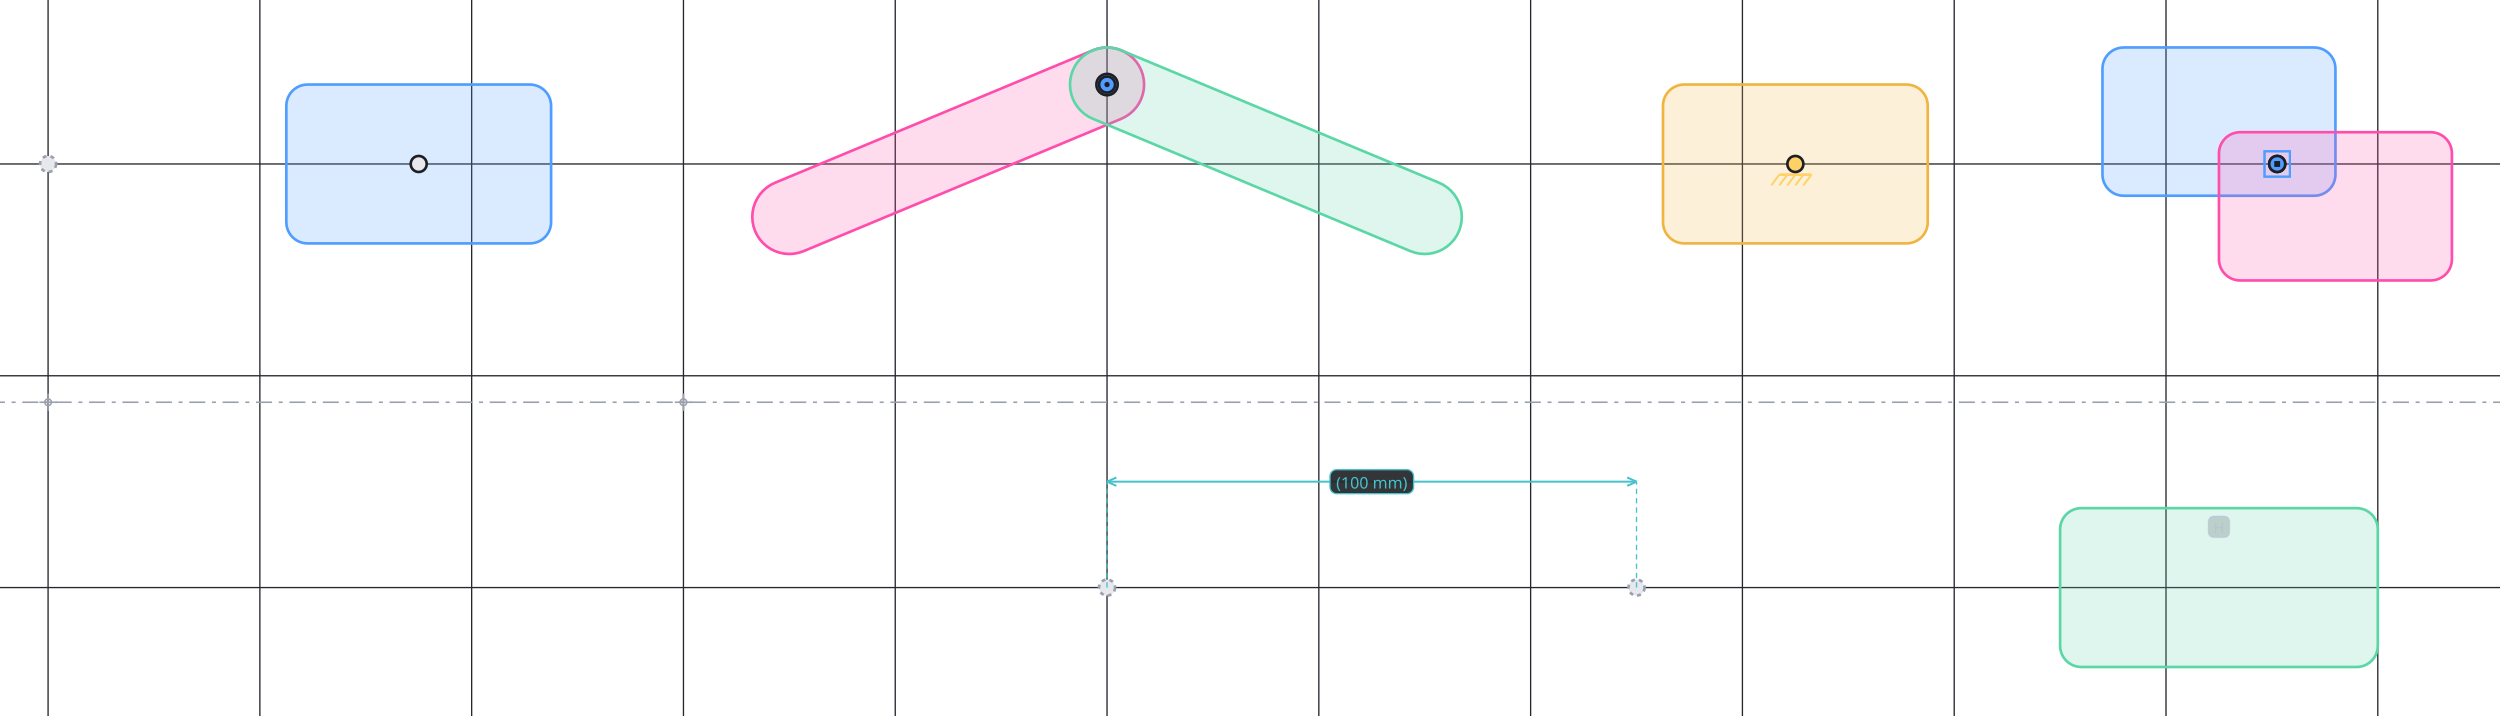
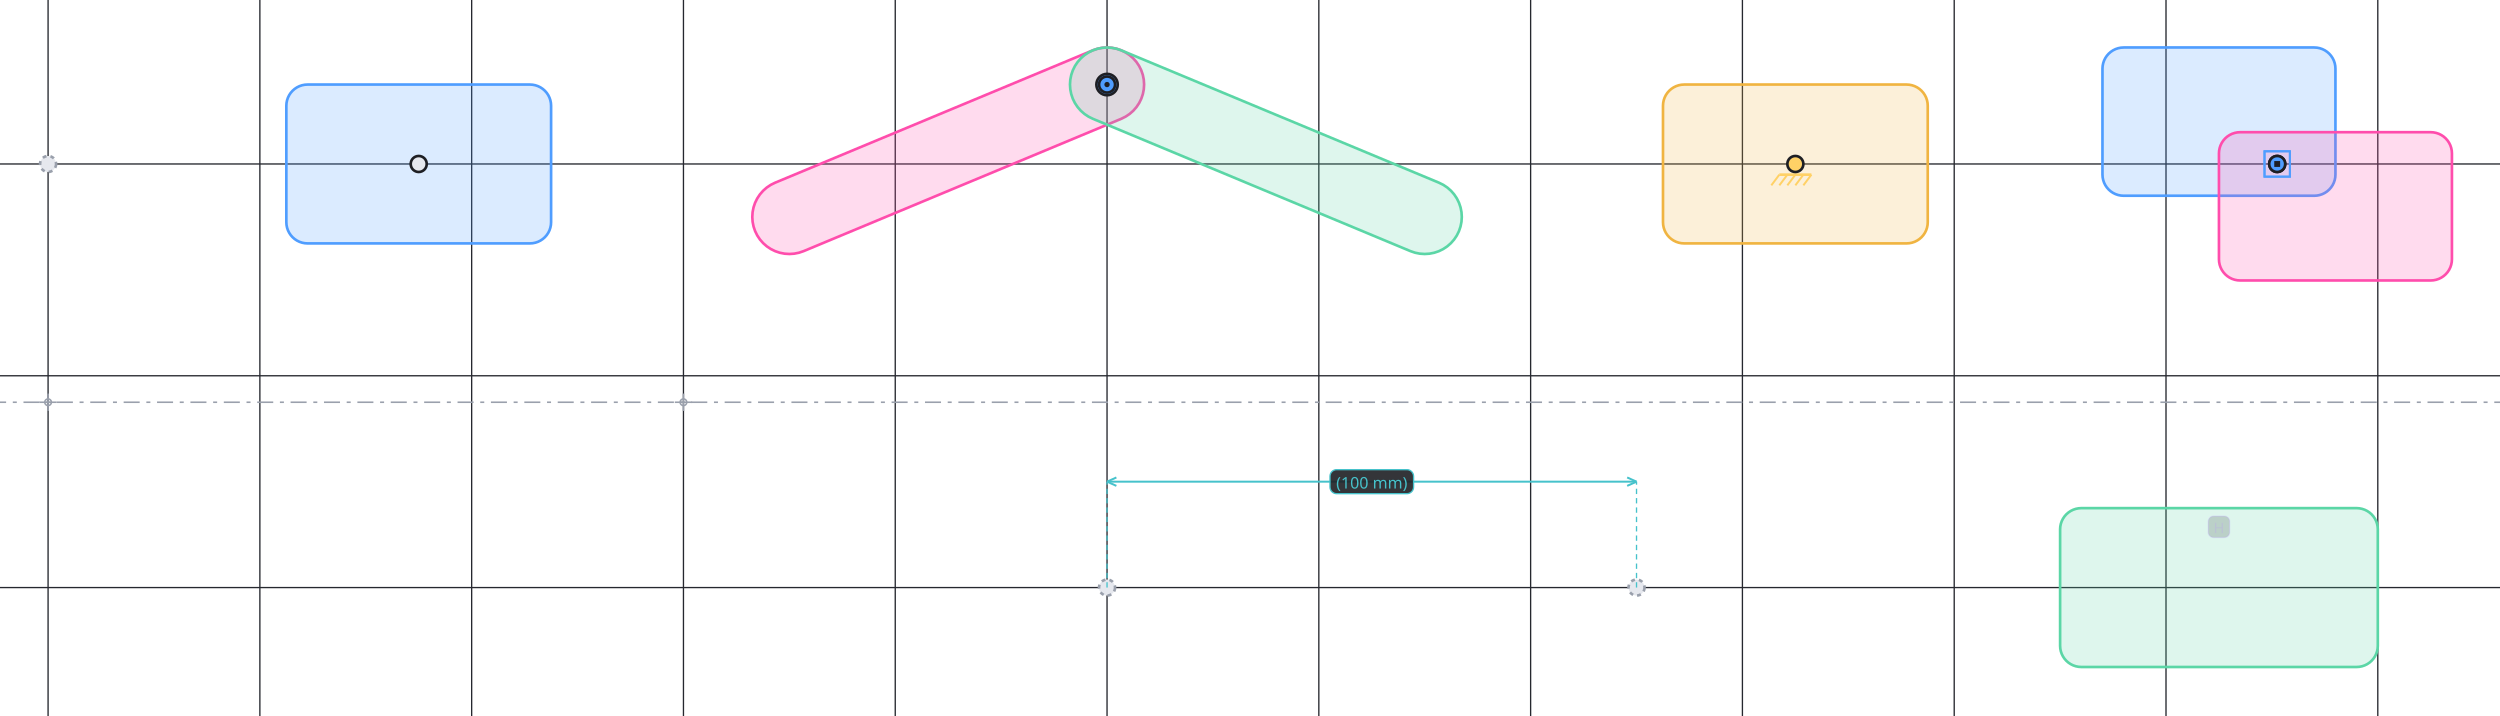
- <svg xmlns="http://www.w3.org/2000/svg" width="1872" height="536" viewBox="48 420 3744 1072">
-   <g transform="matrix(7.92952 0 0 7.92952 120 665.5727)">
-     <path d="M-40 -83.936L-40 156.936M0 -83.936L0 156.936M40 -83.936L40 156.936M80 -83.936L80 156.936M120 -83.936L120 156.936M160 -83.936L160 156.936M200 -83.936L200 156.936M240 -83.936L240 156.936M280 -83.936L280 156.936M320 -83.936L320 156.936M360 -83.936L360 156.936M400 -83.936L400 156.936M440 -83.936L440 156.936M-15.133 -120L469.133 -120M-15.133 -80L469.133 -80M-15.133 -40L469.133 -40M-15.133 0L469.133 0M-15.133 40L469.133 40M-15.133 80L469.133 80M-15.133 120L469.133 120" fill="none" stroke="var(--dj-grid, #26282f)" stroke-width="0.252" />
-     <path d="M-313.864 45L767.864 45" fill="none" stroke="#9aa0ac" stroke-width="0.303" stroke-dasharray="3.027 1.261 0.757 1.261" />
+ <svg xmlns="http://www.w3.org/2000/svg" width="1872" height="536" viewBox="48 418 3744 1072">
+   <g transform="matrix(7.92952 0 0 7.92952 120 663.5727)">
+     <path d="M-40 -83.684L-40 156.684M0 -83.684L0 156.684M40 -83.684L40 156.684M80 -83.684L80 156.684M120 -83.684L120 156.684M160 -83.684L160 156.684M200 -83.684L200 156.684M240 -83.684L240 156.684M280 -83.684L280 156.684M320 -83.684L320 156.684M360 -83.684L360 156.684M400 -83.684L400 156.684M440 -83.684L440 156.684M-15.133 -120L469.133 -120M-15.133 -80L469.133 -80M-15.133 -40L469.133 -40M-15.133 0L469.133 0M-15.133 40L469.133 40M-15.133 80L469.133 80M-15.133 120L469.133 120" fill="none" stroke="var(--dj-grid, #26282f)" stroke-width="0.252" />
+     <path d="M-313.639 45L767.639 45" fill="none" stroke="#9aa0ac" stroke-width="0.303" stroke-dasharray="3.027 1.261 0.757 1.261" />
    <path d="M-1.639 45L1.639 45M0 43.361L0 46.639" fill="none" stroke="#9aa0ac" stroke-width="0.303" />
    <path d="M0.631 45A0.631 0.631 0 0 1 -0.631 45A0.631 0.631 0 0 1 0.631 45" fill="none" stroke="#9aa0ac" stroke-width="0.303" />
    <path d="M118.361 45L121.639 45M120 43.361L120 46.639" fill="none" stroke="#9aa0ac" stroke-width="0.303" />
    <path d="M120.631 45A0.631 0.631 0 0 1 119.369 45A0.631 0.631 0 0 1 120.631 45" fill="none" stroke="#9aa0ac" stroke-width="0.303" />
    <path d="M45 -11L45.034 -11.522L45.136 -12.035L45.304 -12.531L45.536 -13L45.827 -13.435L46.172 -13.828L46.565 -14.173L47 -14.464L47.469 -14.696L47.965 -14.864L48.478 -14.966L49 -15L91 -15L91.522 -14.966L92.035 -14.864L92.531 -14.696L93 -14.464L93.435 -14.173L93.828 -13.828L94.173 -13.435L94.464 -13L94.696 -12.531L94.864 -12.035L94.966 -11.522L95 -11L95 11L94.966 11.522L94.864 12.035L94.696 12.531L94.464 13L94.173 13.435L93.828 13.828L93.435 14.173L93 14.464L92.531 14.696L92.035 14.864L91.522 14.966L91 15L49 15L48.478 14.966L47.965 14.864L47.469 14.696L47 14.464L46.565 14.173L46.172 13.828L45.827 13.435L45.536 13L45.304 12.531L45.136 12.035L45.034 11.522L45 11Z" fill="#4f9dff" fill-rule="evenodd" fill-opacity="0.2" />
    <path d="M45 -11L45.034 -11.522L45.136 -12.035L45.304 -12.531L45.536 -13L45.827 -13.435L46.172 -13.828L46.565 -14.173L47 -14.464L47.469 -14.696L47.965 -14.864L48.478 -14.966L49 -15L91 -15L91.522 -14.966L92.035 -14.864L92.531 -14.696L93 -14.464L93.435 -14.173L93.828 -13.828L94.173 -13.435L94.464 -13L94.696 -12.531L94.864 -12.035L94.966 -11.522L95 -11L95 11L94.966 11.522L94.864 12.035L94.696 12.531L94.464 13L94.173 13.435L93.828 13.828L93.435 14.173L93 14.464L92.531 14.696L92.035 14.864L91.522 14.966L91 15L49 15L48.478 14.966L47.965 14.864L47.469 14.696L47 14.464L46.565 14.173L46.172 13.828L45.827 13.435L45.536 13L45.304 12.531L45.136 12.035L45.034 11.522L45 11Z" fill="none" stroke="#4f9dff" stroke-width="0.504" />
    <path d="M133.538 12.692L133.945 13.513L134.455 14.273L135.061 14.96L135.75 15.562L136.513 16.069L137.335 16.473L138.202 16.765L139.101 16.942L140.015 17L140.928 16.938L141.826 16.758L142.692 16.462L202.692 -8.538L203.513 -8.945L204.273 -9.455L204.96 -10.061L205.562 -10.75L206.069 -11.513L206.473 -12.335L206.765 -13.202L206.942 -14.101L207 -15.015L206.938 -15.928L206.758 -16.826L206.462 -17.692L206.462 -17.692L206.055 -18.513L205.545 -19.273L204.939 -19.96L204.25 -20.562L203.487 -21.069L202.665 -21.473L201.798 -21.765L200.899 -21.942L199.985 -22L199.072 -21.938L198.174 -21.758L197.308 -21.462L137.308 3.538L136.487 3.945L135.727 4.455L135.04 5.061L134.438 5.75L133.931 6.513L133.527 7.335L133.235 8.202L133.058 9.101L133 10.015L133.062 10.928L133.242 11.826L133.538 12.692Z" fill="#ff4dac" fill-rule="evenodd" fill-opacity="0.2" />
    <path d="M133.538 12.692L133.945 13.513L134.455 14.273L135.061 14.96L135.75 15.562L136.513 16.069L137.335 16.473L138.202 16.765L139.101 16.942L140.015 17L140.928 16.938L141.826 16.758L142.692 16.462L202.692 -8.538L203.513 -8.945L204.273 -9.455L204.96 -10.061L205.562 -10.75L206.069 -11.513L206.473 -12.335L206.765 -13.202L206.942 -14.101L207 -15.015L206.938 -15.928L206.758 -16.826L206.462 -17.692L206.462 -17.692L206.055 -18.513L205.545 -19.273L204.939 -19.96L204.25 -20.562L203.487 -21.069L202.665 -21.473L201.798 -21.765L200.899 -21.942L199.985 -22L199.072 -21.938L198.174 -21.758L197.308 -21.462L137.308 3.538L136.487 3.945L135.727 4.455L135.04 5.061L134.438 5.75L133.931 6.513L133.527 7.335L133.235 8.202L133.058 9.101L133 10.015L133.062 10.928L133.242 11.826L133.538 12.692Z" fill="none" stroke="#ff4dac" stroke-width="0.504" />
    <path d="M193.538 -17.692L193.242 -16.826L193.062 -15.928L193 -15.015L193.058 -14.101L193.235 -13.202L193.527 -12.335L193.931 -11.513L194.438 -10.75L195.04 -10.061L195.727 -9.455L196.487 -8.945L197.308 -8.538L257.308 16.462L258.174 16.758L259.072 16.938L259.985 17L260.899 16.942L261.798 16.765L262.665 16.473L263.487 16.069L264.25 15.562L264.939 14.96L265.545 14.273L266.055 13.513L266.462 12.692L266.462 12.692L266.758 11.826L266.938 10.928L267 10.015L266.942 9.101L266.765 8.202L266.473 7.335L266.069 6.513L265.562 5.75L264.96 5.061L264.273 4.455L263.513 3.945L262.692 3.538L202.692 -21.462L201.826 -21.758L200.928 -21.938L200.015 -22L199.101 -21.942L198.202 -21.765L197.335 -21.473L196.513 -21.069L195.75 -20.562L195.061 -19.96L194.455 -19.273L193.945 -18.513L193.538 -17.692Z" fill="#5bd6a6" fill-rule="evenodd" fill-opacity="0.2" />
    <path d="M193.538 -17.692L193.242 -16.826L193.062 -15.928L193 -15.015L193.058 -14.101L193.235 -13.202L193.527 -12.335L193.931 -11.513L194.438 -10.75L195.04 -10.061L195.727 -9.455L196.487 -8.945L197.308 -8.538L257.308 16.462L258.174 16.758L259.072 16.938L259.985 17L260.899 16.942L261.798 16.765L262.665 16.473L263.487 16.069L264.25 15.562L264.939 14.96L265.545 14.273L266.055 13.513L266.462 12.692L266.462 12.692L266.758 11.826L266.938 10.928L267 10.015L266.942 9.101L266.765 8.202L266.473 7.335L266.069 6.513L265.562 5.75L264.96 5.061L264.273 4.455L263.513 3.945L262.692 3.538L202.692 -21.462L201.826 -21.758L200.928 -21.938L200.015 -22L199.101 -21.942L198.202 -21.765L197.335 -21.473L196.513 -21.069L195.75 -20.562L195.061 -19.96L194.455 -19.273L193.945 -18.513L193.538 -17.692Z" fill="none" stroke="#5bd6a6" stroke-width="0.504" />
    <path d="M305 -11L305.034 -11.522L305.136 -12.035L305.304 -12.531L305.536 -13L305.827 -13.435L306.172 -13.828L306.565 -14.173L307 -14.464L307.469 -14.696L307.965 -14.864L308.478 -14.966L309 -15L351 -15L351.522 -14.966L352.035 -14.864L352.531 -14.696L353 -14.464L353.435 -14.173L353.828 -13.828L354.173 -13.435L354.464 -13L354.696 -12.531L354.864 -12.035L354.966 -11.522L355 -11L355 11L354.966 11.522L354.864 12.035L354.696 12.531L354.464 13L354.173 13.435L353.828 13.828L353.435 14.173L353 14.464L352.531 14.696L352.035 14.864L351.522 14.966L351 15L309 15L308.478 14.966L307.965 14.864L307.469 14.696L307 14.464L306.565 14.173L306.172 13.828L305.827 13.435L305.536 13L305.304 12.531L305.136 12.035L305.034 11.522L305 11Z" fill="#f0b441" fill-rule="evenodd" fill-opacity="0.2" />
    <path d="M305 -11L305.034 -11.522L305.136 -12.035L305.304 -12.531L305.536 -13L305.827 -13.435L306.172 -13.828L306.565 -14.173L307 -14.464L307.469 -14.696L307.965 -14.864L308.478 -14.966L309 -15L351 -15L351.522 -14.966L352.035 -14.864L352.531 -14.696L353 -14.464L353.435 -14.173L353.828 -13.828L354.173 -13.435L354.464 -13L354.696 -12.531L354.864 -12.035L354.966 -11.522L355 -11L355 11L354.966 11.522L354.864 12.035L354.696 12.531L354.464 13L354.173 13.435L353.828 13.828L353.435 14.173L353 14.464L352.531 14.696L352.035 14.864L351.522 14.966L351 15L309 15L308.478 14.966L307.965 14.864L307.469 14.696L307 14.464L306.565 14.173L306.172 13.828L305.827 13.435L305.536 13L305.304 12.531L305.136 12.035L305.034 11.522L305 11Z" fill="none" stroke="#f0b441" stroke-width="0.504" />
    <path d="M388 -18L388.034 -18.522L388.136 -19.035L388.304 -19.531L388.536 -20L388.827 -20.435L389.172 -20.828L389.565 -21.173L390 -21.464L390.469 -21.696L390.965 -21.864L391.478 -21.966L392 -22L428 -22L428.522 -21.966L429.035 -21.864L429.531 -21.696L430 -21.464L430.435 -21.173L430.828 -20.828L431.173 -20.435L431.464 -20L431.696 -19.531L431.864 -19.035L431.966 -18.522L432 -18L432 2L431.966 2.522L431.864 3.035L431.696 3.531L431.464 4L431.173 4.435L430.828 4.828L430.435 5.173L430 5.464L429.531 5.696L429.035 5.864L428.522 5.966L428 6L392 6L391.478 5.966L390.965 5.864L390.469 5.696L390 5.464L389.565 5.173L389.172 4.828L388.827 4.435L388.536 4L388.304 3.531L388.136 3.035L388.034 2.522L388 2Z" fill="#4f9dff" fill-rule="evenodd" fill-opacity="0.2" />
    <path d="M388 -18L388.034 -18.522L388.136 -19.035L388.304 -19.531L388.536 -20L388.827 -20.435L389.172 -20.828L389.565 -21.173L390 -21.464L390.469 -21.696L390.965 -21.864L391.478 -21.966L392 -22L428 -22L428.522 -21.966L429.035 -21.864L429.531 -21.696L430 -21.464L430.435 -21.173L430.828 -20.828L431.173 -20.435L431.464 -20L431.696 -19.531L431.864 -19.035L431.966 -18.522L432 -18L432 2L431.966 2.522L431.864 3.035L431.696 3.531L431.464 4L431.173 4.435L430.828 4.828L430.435 5.173L430 5.464L429.531 5.696L429.035 5.864L428.522 5.966L428 6L392 6L391.478 5.966L390.965 5.864L390.469 5.696L390 5.464L389.565 5.173L389.172 4.828L388.827 4.435L388.536 4L388.304 3.531L388.136 3.035L388.034 2.522L388 2Z" fill="none" stroke="#4f9dff" stroke-width="0.504" />
    <path d="M410 -2L410.034 -2.522L410.136 -3.035L410.304 -3.531L410.536 -4L410.827 -4.435L411.172 -4.828L411.565 -5.173L412 -5.464L412.469 -5.696L412.965 -5.864L413.478 -5.966L414 -6L450 -6L450.522 -5.966L451.035 -5.864L451.531 -5.696L452 -5.464L452.435 -5.173L452.828 -4.828L453.173 -4.435L453.464 -4L453.696 -3.531L453.864 -3.035L453.966 -2.522L454 -2L454 18L453.966 18.522L453.864 19.035L453.696 19.531L453.464 20L453.173 20.435L452.828 20.828L452.435 21.173L452 21.464L451.531 21.696L451.035 21.864L450.522 21.966L450 22L414 22L413.478 21.966L412.965 21.864L412.469 21.696L412 21.464L411.565 21.173L411.172 20.828L410.827 20.435L410.536 20L410.304 19.531L410.136 19.035L410.034 18.522L410 18Z" fill="#ff4dac" fill-rule="evenodd" fill-opacity="0.2" />
    <path d="M410 -2L410.034 -2.522L410.136 -3.035L410.304 -3.531L410.536 -4L410.827 -4.435L411.172 -4.828L411.565 -5.173L412 -5.464L412.469 -5.696L412.965 -5.864L413.478 -5.966L414 -6L450 -6L450.522 -5.966L451.035 -5.864L451.531 -5.696L452 -5.464L452.435 -5.173L452.828 -4.828L453.173 -4.435L453.464 -4L453.696 -3.531L453.864 -3.035L453.966 -2.522L454 -2L454 18L453.966 18.522L453.864 19.035L453.696 19.531L453.464 20L453.173 20.435L452.828 20.828L452.435 21.173L452 21.464L451.531 21.696L451.035 21.864L450.522 21.966L450 22L414 22L413.478 21.966L412.965 21.864L412.469 21.696L412 21.464L411.565 21.173L411.172 20.828L410.827 20.435L410.536 20L410.304 19.531L410.136 19.035L410.034 18.522L410 18Z" fill="none" stroke="#ff4dac" stroke-width="0.504" />
    <path d="M380 69L380.034 68.478L380.136 67.965L380.304 67.469L380.536 67L380.827 66.565L381.172 66.172L381.565 65.827L382 65.536L382.469 65.304L382.965 65.136L383.478 65.034L384 65L436 65L436.522 65.034L437.035 65.136L437.531 65.304L438 65.536L438.435 65.827L438.828 66.172L439.173 66.565L439.464 67L439.696 67.469L439.864 67.965L439.966 68.478L440 69L440 91L439.966 91.522L439.864 92.035L439.696 92.531L439.464 93L439.173 93.435L438.828 93.828L438.435 94.173L438 94.464L437.531 94.696L437.035 94.864L436.522 94.966L436 95L384 95L383.478 94.966L382.965 94.864L382.469 94.696L382 94.464L381.565 94.173L381.172 93.828L380.827 93.435L380.536 93L380.304 92.531L380.136 92.035L380.034 91.522L380 91Z" fill="#5bd6a6" fill-rule="evenodd" fill-opacity="0.2" />
    <path d="M380 69L380.034 68.478L380.136 67.965L380.304 67.469L380.536 67L380.827 66.565L381.172 66.172L381.565 65.827L382 65.536L382.469 65.304L382.965 65.136L383.478 65.034L384 65L436 65L436.522 65.034L437.035 65.136L437.531 65.304L438 65.536L438.435 65.827L438.828 66.172L439.173 66.565L439.464 67L439.696 67.469L439.864 67.965L439.966 68.478L440 69L440 91L439.966 91.522L439.864 92.035L439.696 92.531L439.464 93L439.173 93.435L438.828 93.828L438.435 94.173L438 94.464L437.531 94.696L437.035 94.864L436.522 94.966L436 95L384 95L383.478 94.966L382.965 94.864L382.469 94.696L382 94.464L381.565 94.173L381.172 93.828L380.827 93.435L380.536 93L380.304 92.531L380.136 92.035L380.034 91.522L380 91Z" fill="none" stroke="#5bd6a6" stroke-width="0.504" />
    <path d="M326.973 2.018L333.027 2.018" fill="none" stroke="#ffd166" stroke-width="0.504" />
    <path d="M326.973 2.018L325.46 4.036M328.487 2.018L326.973 4.036M330 2.018L328.487 4.036M331.513 2.018L330 4.036M333.027 2.018L331.513 4.036" fill="none" stroke="#ffd166" stroke-width="0.378" />
    <path d="M1.513 0A1.513 1.513 0 0 1 -1.513 0A1.513 1.513 0 0 1 1.513 0" fill="var(--dj-joint, #e6e8ee)" />
    <path d="M1.513 0A1.513 1.513 0 0 1 -1.513 0A1.513 1.513 0 0 1 1.513 0" fill="none" stroke="#9aa0ac" stroke-width="0.504" stroke-dasharray="0.757 0.757" />
    <path d="M71.513 0A1.513 1.513 0 0 1 68.487 0A1.513 1.513 0 0 1 71.513 0" fill="var(--dj-joint, #e6e8ee)" />
    <path d="M71.513 0A1.513 1.513 0 0 1 68.487 0A1.513 1.513 0 0 1 71.513 0" fill="none" stroke="var(--dj-surface, #1e1f24)" stroke-width="0.504" />
    <path d="M202.018 -15A2.018 2.018 0 0 1 197.982 -15A2.018 2.018 0 0 1 202.018 -15" fill="#4f9dff" />
    <path d="M202.018 -15A2.018 2.018 0 0 1 197.982 -15A2.018 2.018 0 0 1 202.018 -15" fill="none" stroke="var(--dj-surface, #1e1f24)" stroke-width="0.504" />
    <path d="M200.504 -15A0.504 0.504 0 0 1 199.496 -15A0.504 0.504 0 0 1 200.504 -15" fill="var(--dj-surface, #1e1f24)" />
    <path d="M201.513 -15A1.513 1.513 0 0 1 198.487 -15A1.513 1.513 0 0 1 201.513 -15" fill="#4f9dff" />
    <path d="M201.513 -15A1.513 1.513 0 0 1 198.487 -15A1.513 1.513 0 0 1 201.513 -15" fill="none" stroke="var(--dj-surface, #1e1f24)" stroke-width="0.504" />
    <path d="M200.504 -15A0.504 0.504 0 0 1 199.496 -15A0.504 0.504 0 0 1 200.504 -15" fill="var(--dj-surface, #1e1f24)" />
    <path d="M331.513 0A1.513 1.513 0 0 1 328.487 0A1.513 1.513 0 0 1 331.513 0" fill="#ffd166" />
    <path d="M331.513 0A1.513 1.513 0 0 1 328.487 0A1.513 1.513 0 0 1 331.513 0" fill="none" stroke="var(--dj-surface, #1e1f24)" stroke-width="0.504" />
    <path d="M422.513 0A1.513 1.513 0 0 1 419.487 0A1.513 1.513 0 0 1 422.513 0" fill="#4f9dff" />
    <path d="M422.513 0A1.513 1.513 0 0 1 419.487 0A1.513 1.513 0 0 1 422.513 0" fill="none" stroke="var(--dj-surface, #1e1f24)" stroke-width="0.504" />
    <rect x="420.445" y="-0.555" width="1.11" height="1.11" fill="var(--dj-surface, #1e1f24)" />
    <rect x="418.604" y="-2.396" width="4.792" height="4.792" fill="none" stroke="#4f9dff" stroke-width="0.378" />
    <path d="M422.513 0A1.513 1.513 0 0 1 419.487 0A1.513 1.513 0 0 1 422.513 0" fill="#4f9dff" />
    <path d="M422.513 0A1.513 1.513 0 0 1 419.487 0A1.513 1.513 0 0 1 422.513 0" fill="none" stroke="var(--dj-surface, #1e1f24)" stroke-width="0.504" />
    <rect x="420.445" y="-0.555" width="1.11" height="1.11" fill="var(--dj-surface, #1e1f24)" />
    <rect x="418.604" y="-2.396" width="4.792" height="4.792" fill="none" stroke="#4f9dff" stroke-width="0.378" />
    <path d="M201.513 80A1.513 1.513 0 0 1 198.487 80A1.513 1.513 0 0 1 201.513 80" fill="var(--dj-joint, #e6e8ee)" />
    <path d="M201.513 80A1.513 1.513 0 0 1 198.487 80A1.513 1.513 0 0 1 201.513 80" fill="none" stroke="#9aa0ac" stroke-width="0.504" stroke-dasharray="0.757 0.757" />
    <path d="M301.513 80A1.513 1.513 0 0 1 298.487 80A1.513 1.513 0 0 1 301.513 80" fill="var(--dj-joint, #e6e8ee)" />
    <path d="M301.513 80A1.513 1.513 0 0 1 298.487 80A1.513 1.513 0 0 1 301.513 80" fill="none" stroke="#9aa0ac" stroke-width="0.504" stroke-dasharray="0.757 0.757" />
  </g>
  <g transform="matrix(2 0 0 2 0 0)">
-     <path d="M1681.551 596.496H1689.551A4 4 0 0 1 1693.551 600.496V608.496A4 4 0 0 1 1689.551 612.496H1681.551A4 4 0 0 1 1677.551 608.496V600.496A4 4 0 0 1 1681.551 596.496Z" fill="var(--dj-surface, #1e1f24)" fill-opacity="0.902" opacity="0.2" />
-     <path d="M1681.551 596.496H1689.551A4 4 0 0 1 1693.551 600.496V608.496A4 4 0 0 1 1689.551 612.496H1681.551A4 4 0 0 1 1677.551 608.496V600.496A4 4 0 0 1 1681.551 596.496Z" fill="none" stroke="#b48cff" stroke-width="1" opacity="0.2" />
-     <text x="1685.551" y="604.996" fill="#b48cff" text-anchor="middle" dominant-baseline="central" font-family="ui-sans-serif, system-ui, sans-serif" font-size="11px" opacity="0.2">H</text>
+     <path d="M1681.551 595.496H1689.551A4 4 0 0 1 1693.551 599.496V607.496A4 4 0 0 1 1689.551 611.496H1681.551A4 4 0 0 1 1677.551 607.496V599.496A4 4 0 0 1 1681.551 595.496Z" fill="var(--dj-surface, #1e1f24)" fill-opacity="0.902" opacity="0.2" />
+     <path d="M1681.551 595.496H1689.551A4 4 0 0 1 1693.551 599.496V607.496A4 4 0 0 1 1689.551 611.496H1681.551A4 4 0 0 1 1677.551 607.496V599.496A4 4 0 0 1 1681.551 595.496Z" fill="none" stroke="#b48cff" stroke-width="1" opacity="0.2" />
+     <text x="1685.551" y="603.996" fill="#b48cff" text-anchor="middle" dominant-baseline="central" font-family="ui-sans-serif, system-ui, sans-serif" font-size="11px" opacity="0.2">H</text>
  </g>
-   <g transform="matrix(7.92952 0 0 7.92952 120 665.5727)">
+   <g transform="matrix(7.92952 0 0 7.92952 120 663.5727)">
    <path d="M200 80L200 60" fill="none" stroke="#46c2cb" stroke-width="0.252" stroke-dasharray="1.009 0.757" />
    <path d="M300 80L300 60" fill="none" stroke="#46c2cb" stroke-width="0.252" stroke-dasharray="1.009 0.757" />
    <path d="M200 60L300 60" fill="none" stroke="#46c2cb" stroke-width="0.378" />
    <path d="M200 60L201.766 59.206M200 60L201.766 60.794" fill="none" stroke="#46c2cb" stroke-width="0.378" />
    <path d="M300 60L298.234 60.794M300 60L298.234 59.206" fill="none" stroke="#46c2cb" stroke-width="0.378" />
  </g>
  <g transform="matrix(2 0 0 2 0 0)">
-     <path d="M1024.886 561.672H1077.493A5 5 0 0 1 1082.493 566.672V574.672A5 5 0 0 1 1077.493 579.672H1024.886A5 5 0 0 1 1019.886 574.672V566.672A5 5 0 0 1 1024.886 561.672Z" fill="var(--dj-surface, #1e1f24)" fill-opacity="0.902" />
-     <path d="M1024.886 561.672H1077.493A5 5 0 0 1 1082.493 566.672V574.672A5 5 0 0 1 1077.493 579.672H1024.886A5 5 0 0 1 1019.886 574.672V566.672A5 5 0 0 1 1024.886 561.672Z" fill="none" stroke="#46c2cb" stroke-width="1" />
-     <text x="1051.189" y="571.172" fill="#46c2cb" text-anchor="middle" dominant-baseline="central" font-family="ui-sans-serif, system-ui, sans-serif" font-size="12px">(100 mm)</text>
+     <path d="M1024.886 560.672H1077.493A5 5 0 0 1 1082.493 565.672V573.672A5 5 0 0 1 1077.493 578.672H1024.886A5 5 0 0 1 1019.886 573.672V565.672A5 5 0 0 1 1024.886 560.672Z" fill="var(--dj-surface, #1e1f24)" fill-opacity="0.902" />
+     <path d="M1024.886 560.672H1077.493A5 5 0 0 1 1082.493 565.672V573.672A5 5 0 0 1 1077.493 578.672H1024.886A5 5 0 0 1 1019.886 573.672V565.672A5 5 0 0 1 1024.886 560.672Z" fill="none" stroke="#46c2cb" stroke-width="1" />
+     <text x="1051.189" y="570.172" fill="#46c2cb" text-anchor="middle" dominant-baseline="central" font-family="ui-sans-serif, system-ui, sans-serif" font-size="12px">(100 mm)</text>
  </g>
</svg>
